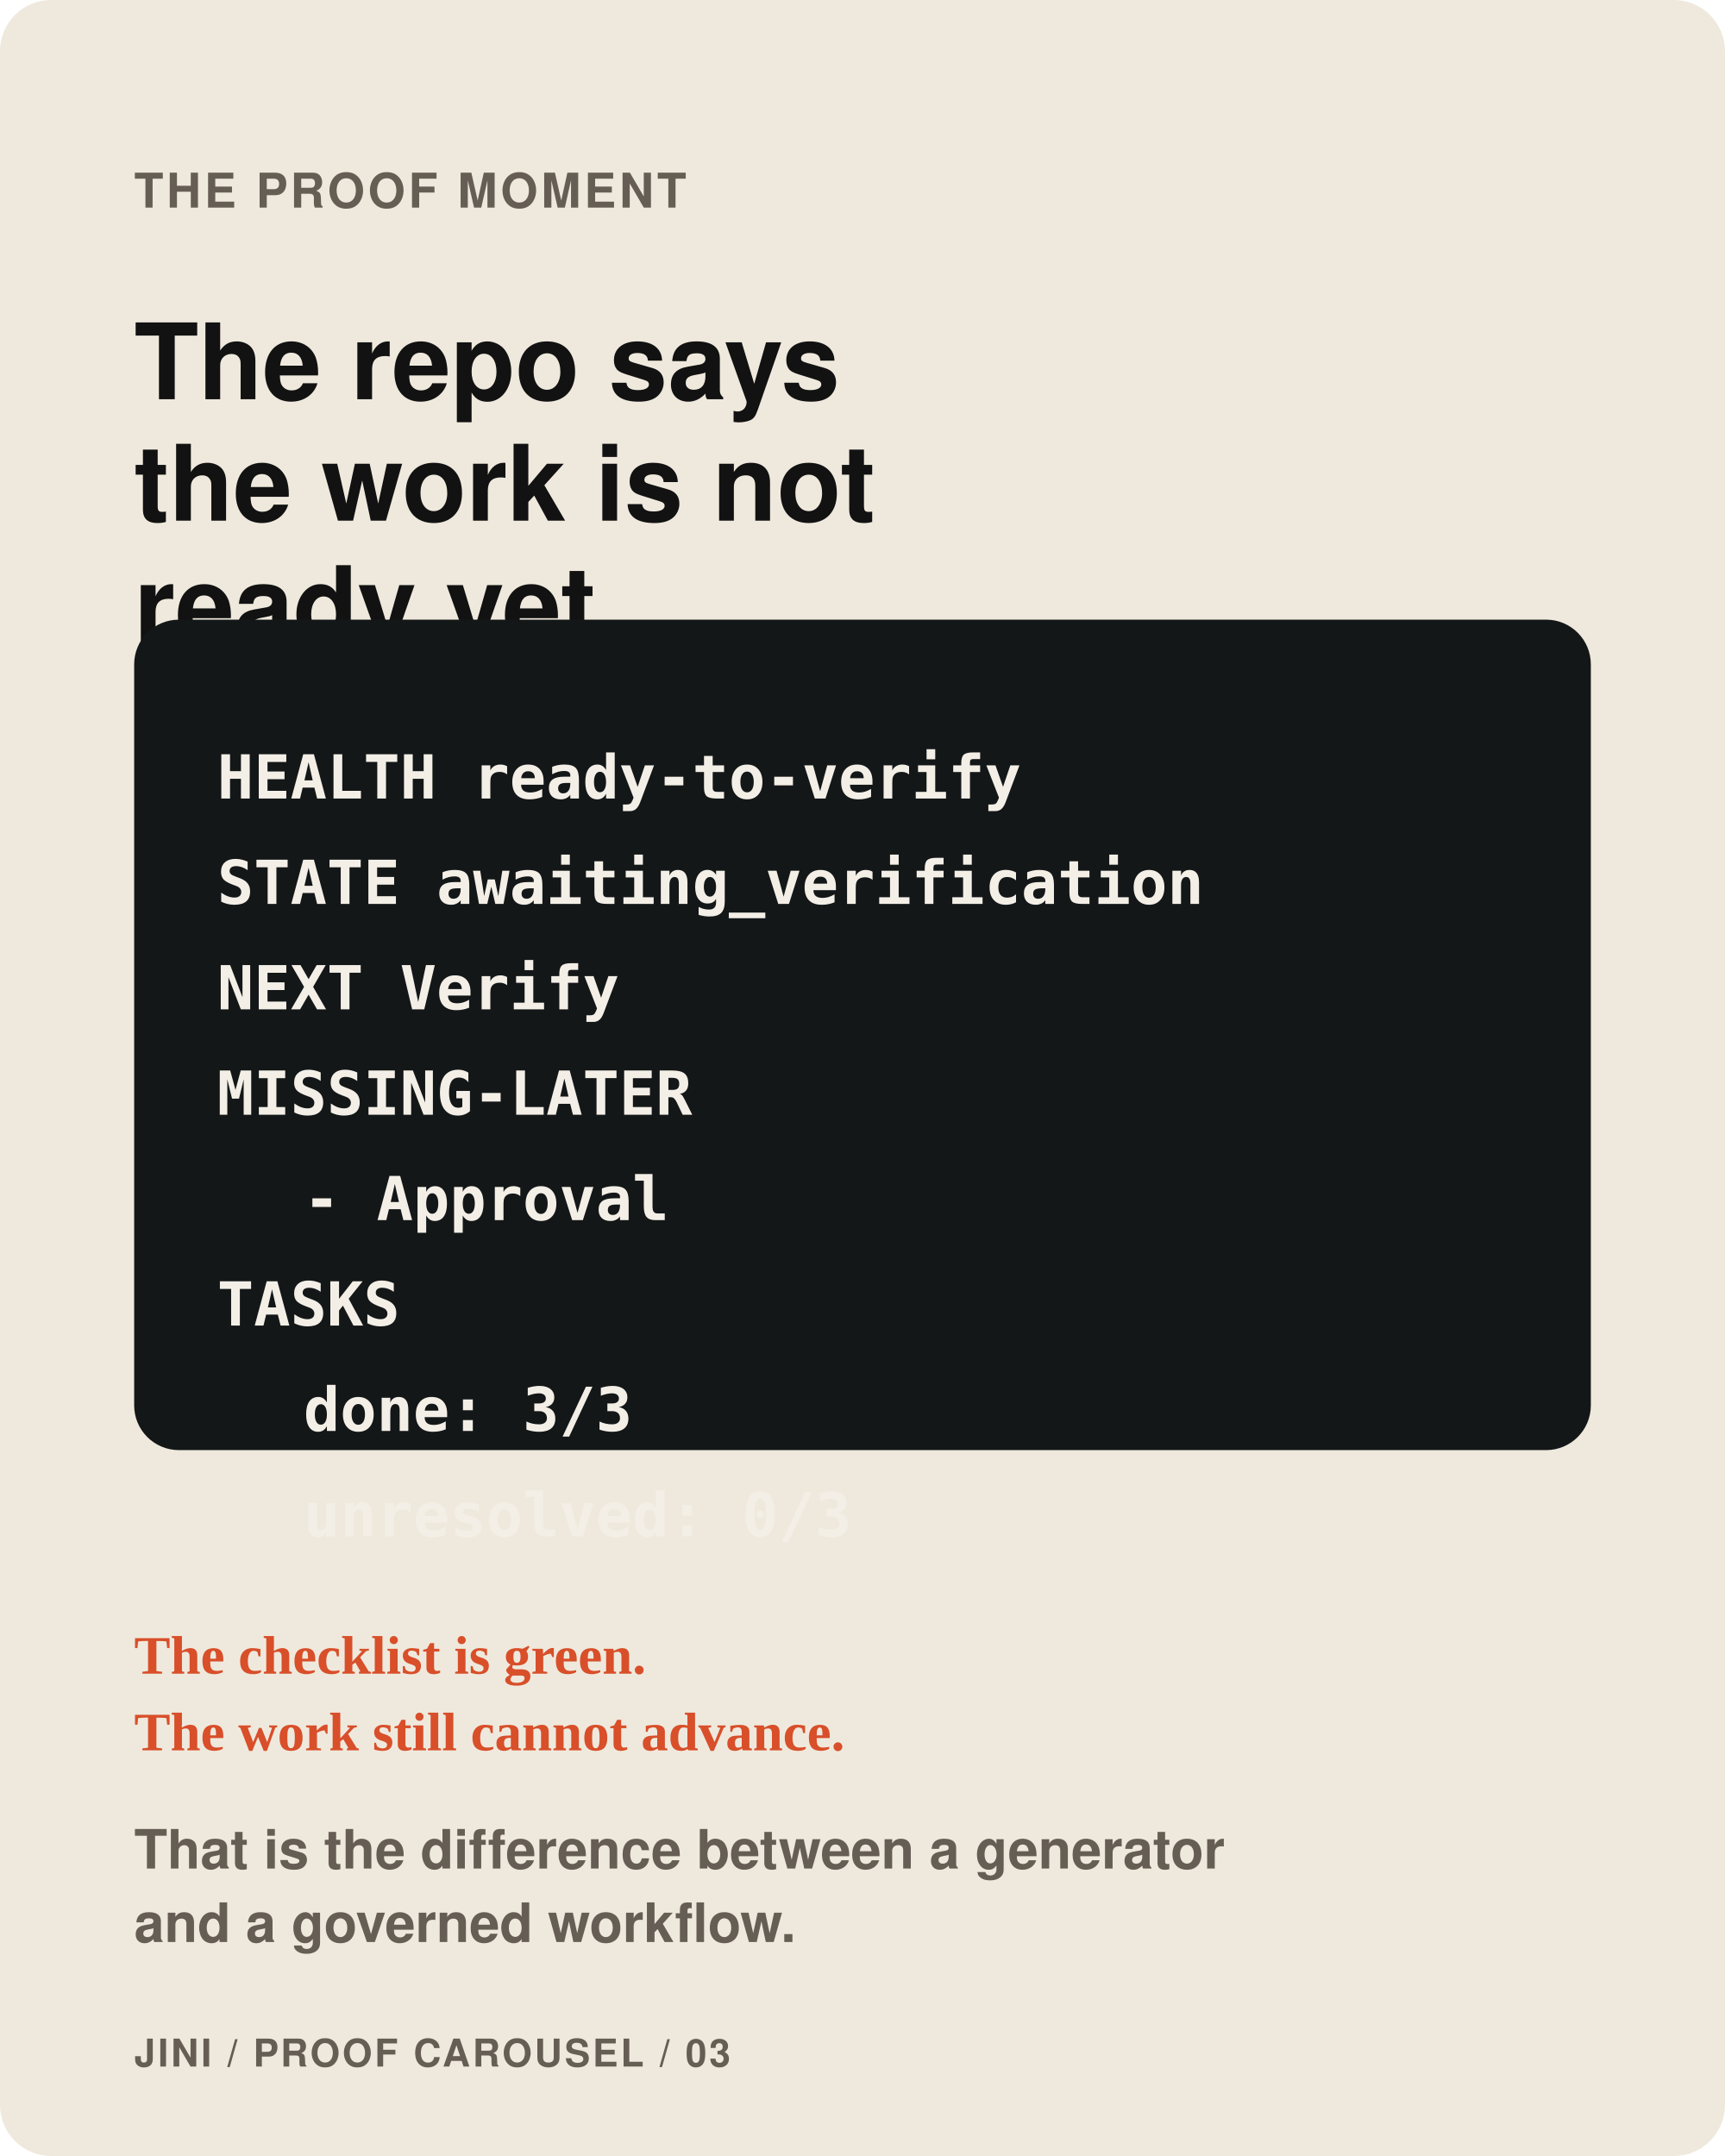
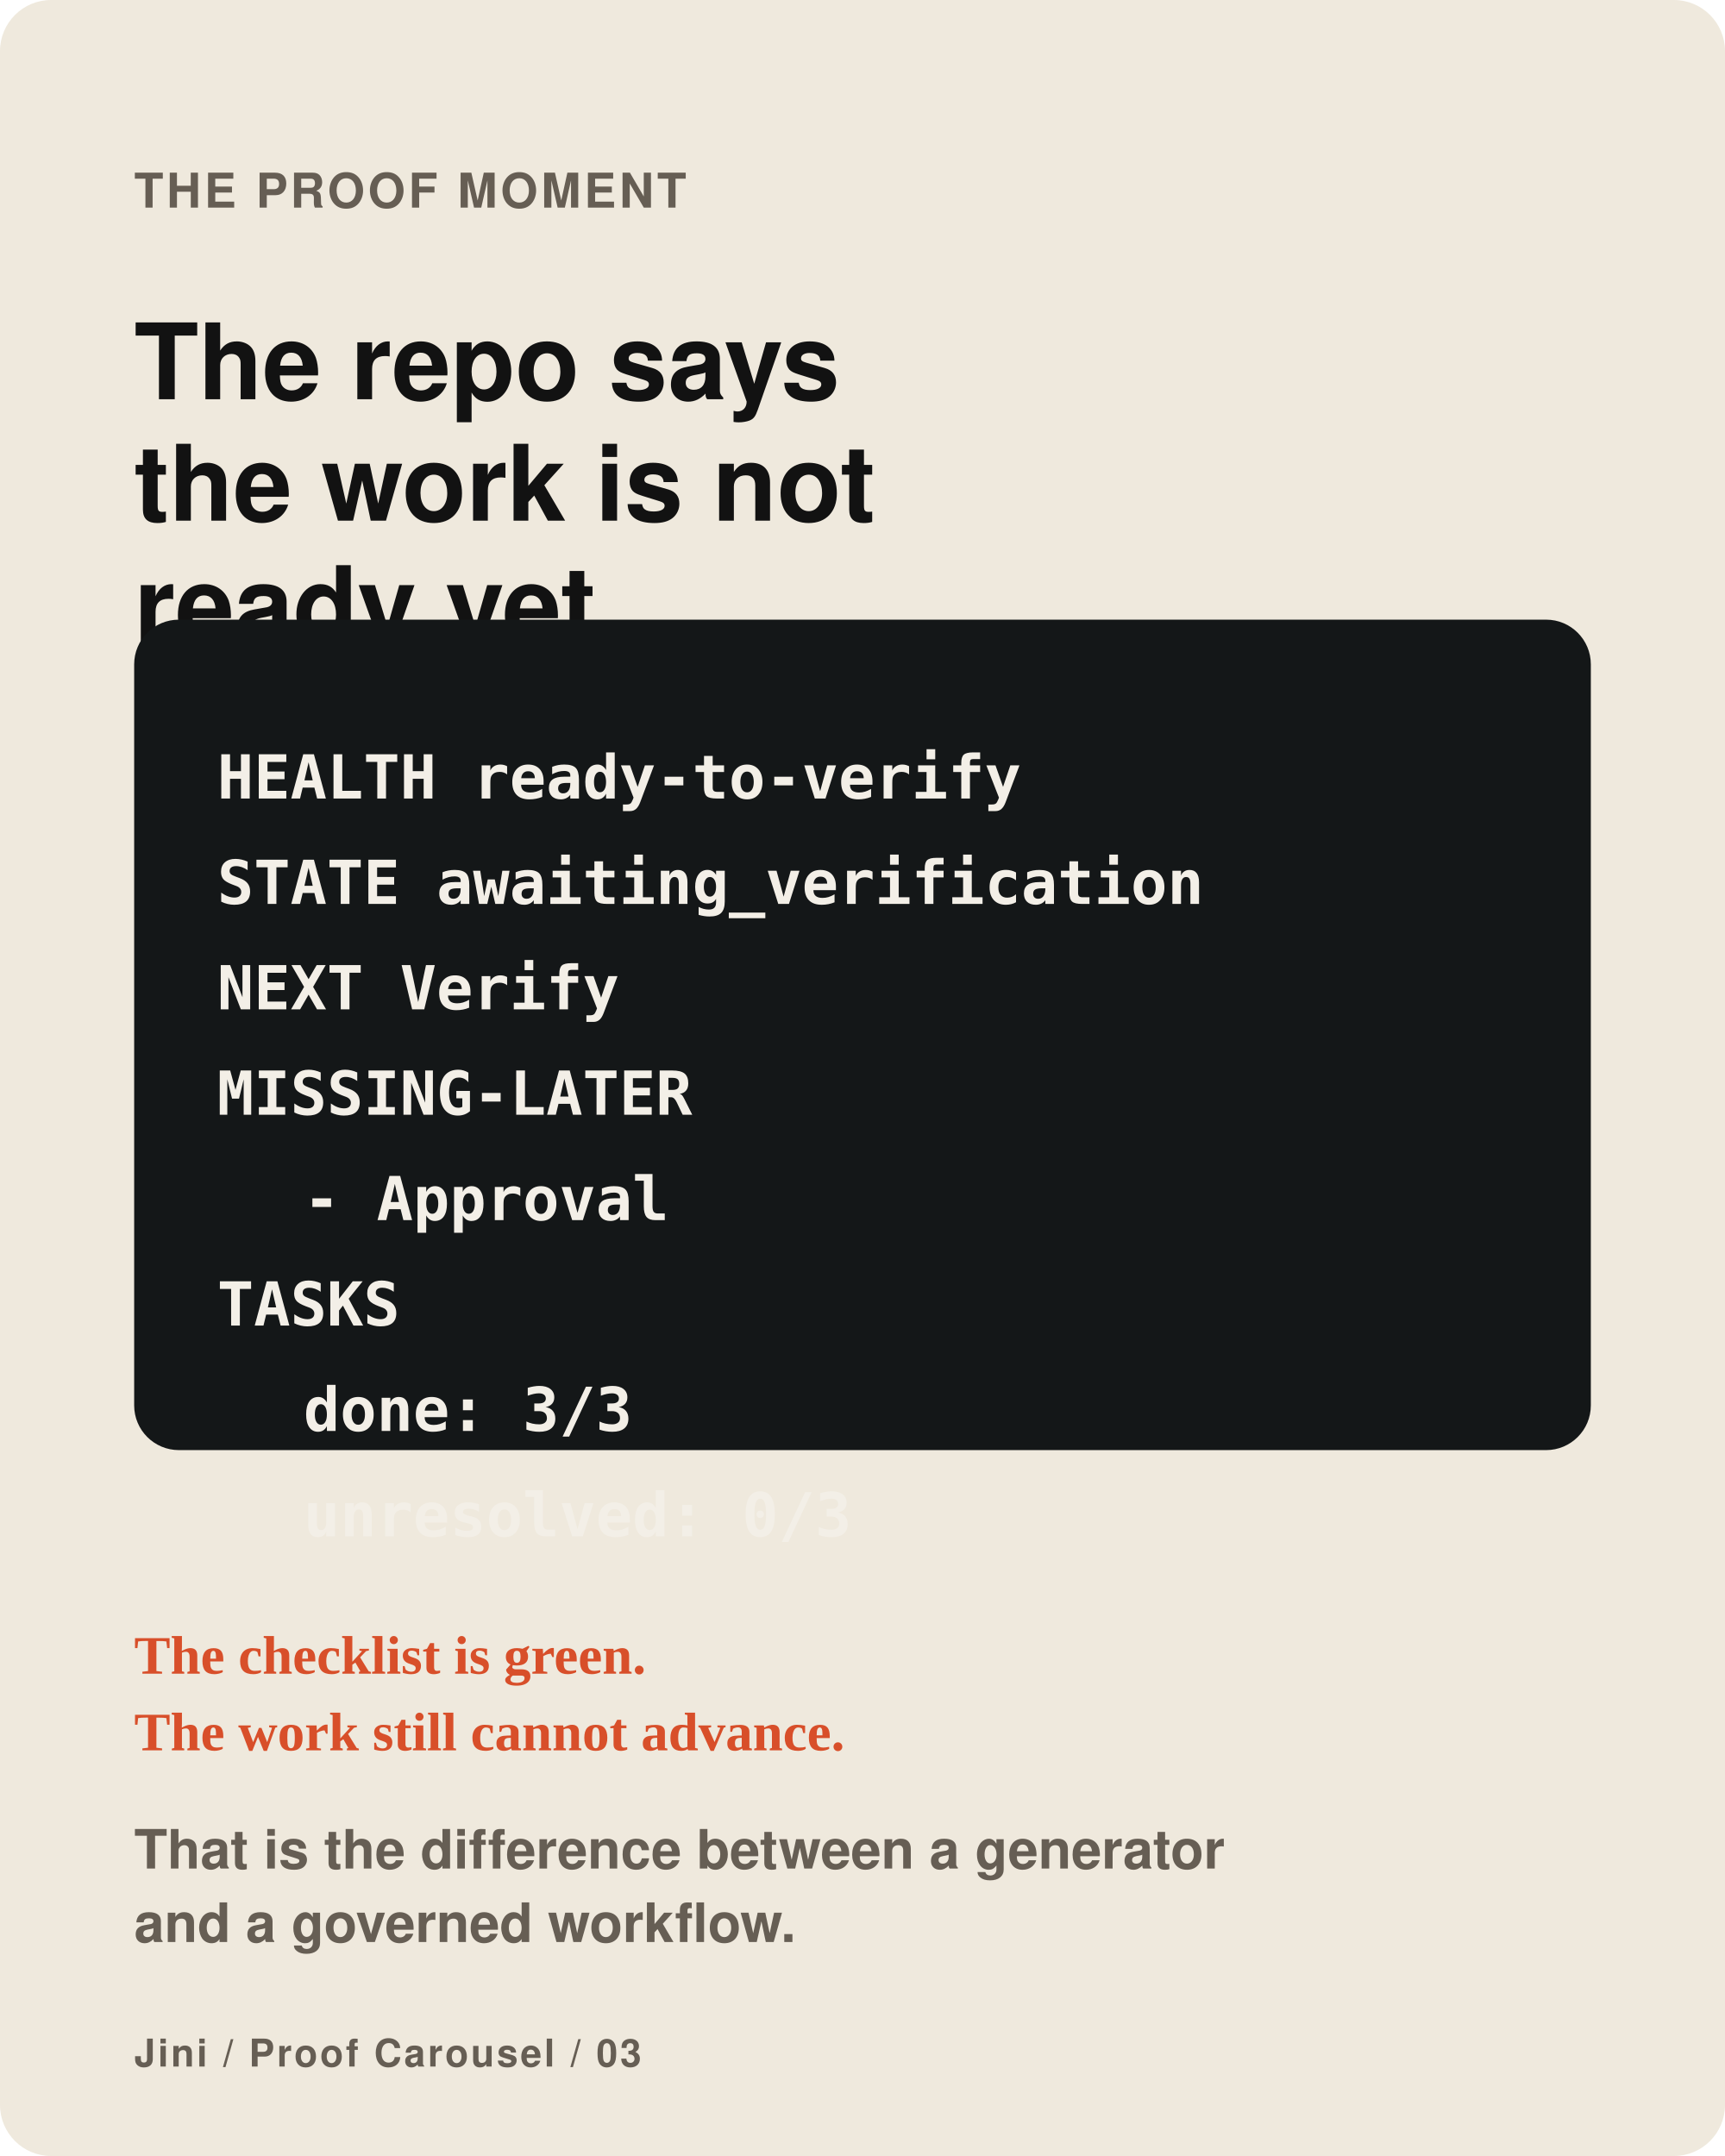
<svg xmlns="http://www.w3.org/2000/svg" width="1080" height="1350" viewBox="0 0 1080 1350" role="img" aria-labelledby="title desc">
  <defs>
    <style>
      .bg { fill: #efe9dd; }
      .ink { fill: #121212; font-family: Helvetica, Arial, sans-serif; }
      .muted { fill: #665e54; font-family: Helvetica, Arial, sans-serif; }
      .terminal { fill: #141718; }
      .terminalText { fill: #f3efe7; font-family: Menlo, Monaco, Consolas, monospace; font-size: 38px; font-weight: 700; }
      .accent { fill: #d84f2a; }
      .kicker { font-size: 30px; font-weight: 700; letter-spacing: 2px; }
      .headline { font-size: 66px; font-weight: 800; }
      .body { font-size: 34px; font-weight: 600; }
      .footer { font-size: 24px; font-weight: 700; letter-spacing: 1.5px; }
    </style>
  </defs>
  <rect class="bg" width="1080" height="1350" rx="32" />
  <text class="muted kicker" x="84" y="130">THE PROOF MOMENT</text>
  <text class="ink headline" x="84" y="250">
    <tspan x="84" dy="0">The repo says</tspan>
    <tspan x="84" dy="76">the work is not</tspan>
    <tspan x="84" dy="76">ready yet.</tspan>
  </text>
  <rect class="terminal" x="84" y="388" width="912" height="520" rx="28" />
  <text class="terminalText" x="136" y="500">HEALTH ready-to-verify</text>
  <text class="terminalText" x="136" y="566">STATE  awaiting_verification</text>
  <text class="terminalText" x="136" y="632">NEXT   Verify</text>
  <text class="terminalText" x="136" y="698">MISSING-LATER</text>
  <text class="terminalText" x="190" y="764">- Approval</text>
  <text class="terminalText" x="136" y="830">TASKS</text>
  <text class="terminalText" x="190" y="896">done:       3/3</text>
  <text class="terminalText" x="190" y="962">unresolved: 0/3</text>
  <text class="accent body" x="84" y="1048">
    <tspan x="84" dy="0">The checklist is green.</tspan>
    <tspan x="84" dy="48">The work still cannot advance.</tspan>
  </text>
  <text class="muted body" x="84" y="1170">
    <tspan x="84" dy="0">That is the difference between a generator</tspan>
    <tspan x="84" dy="46">and a governed workflow.</tspan>
  </text>
-   <text class="muted footer" x="84" y="1294">JINI / PROOF CAROUSEL / 03</text>
+   <text class="muted footer" x="84" y="1294">Jini / Proof Carousel / 03</text>
</svg>
